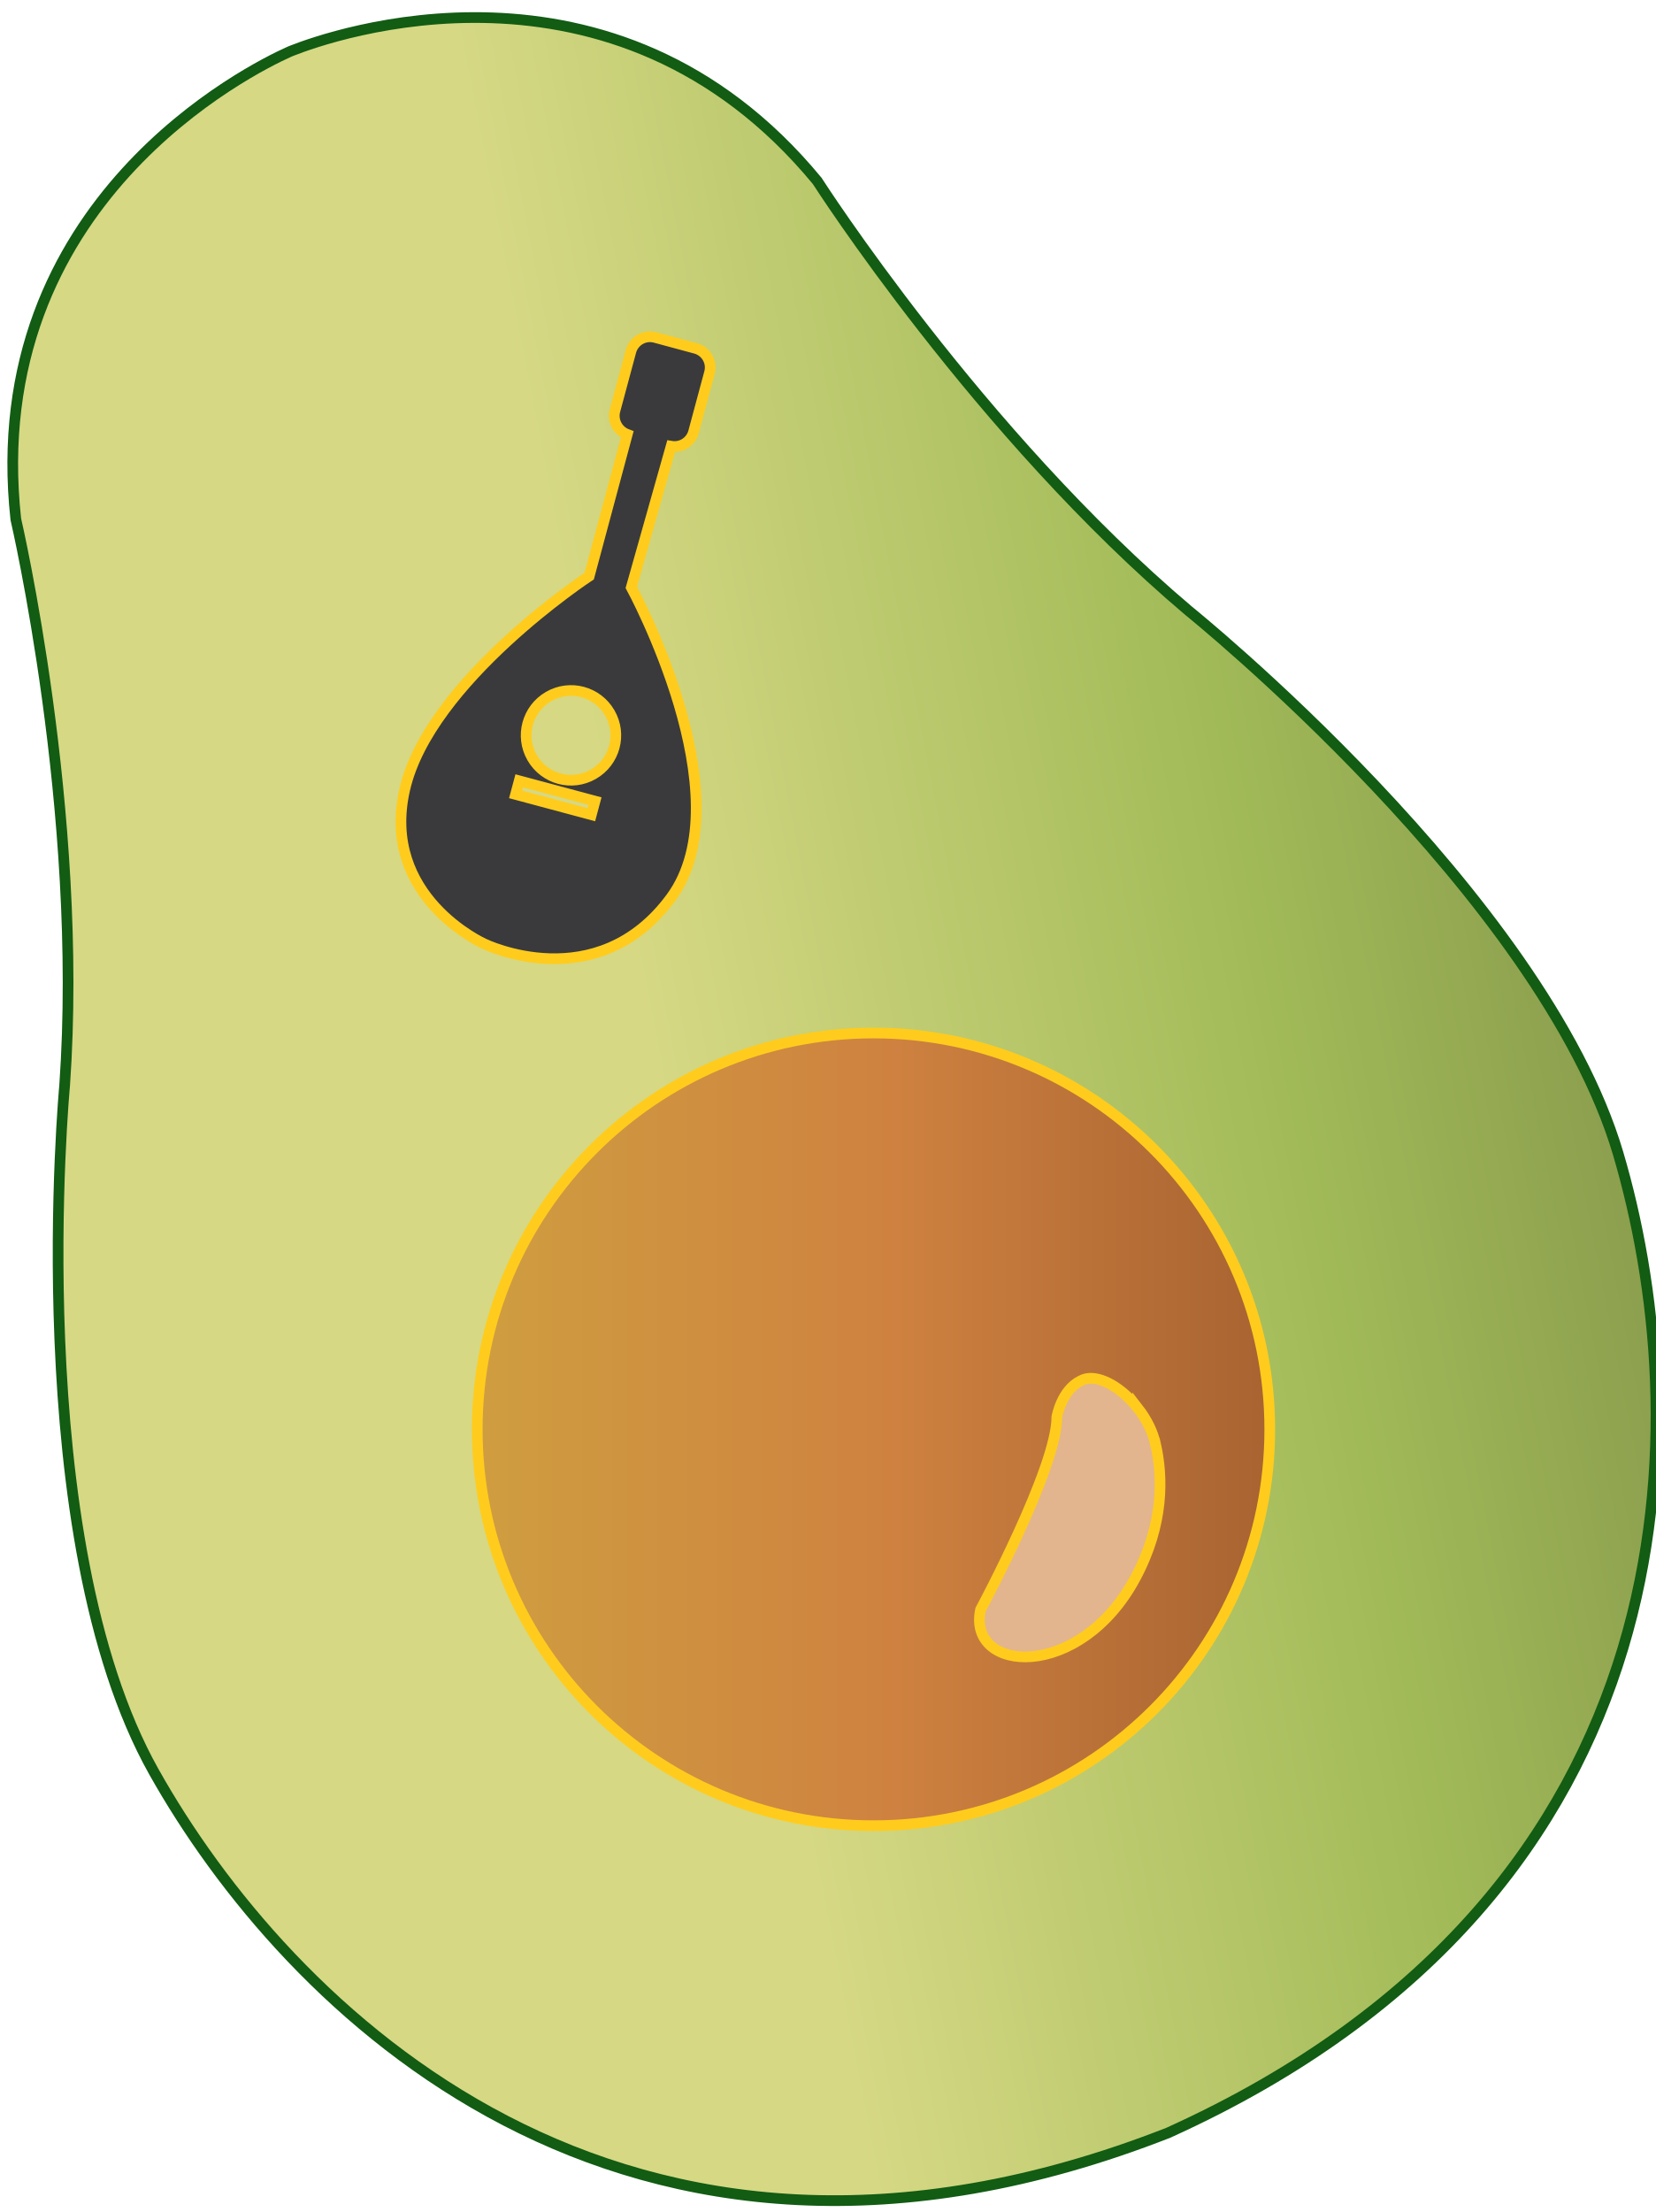
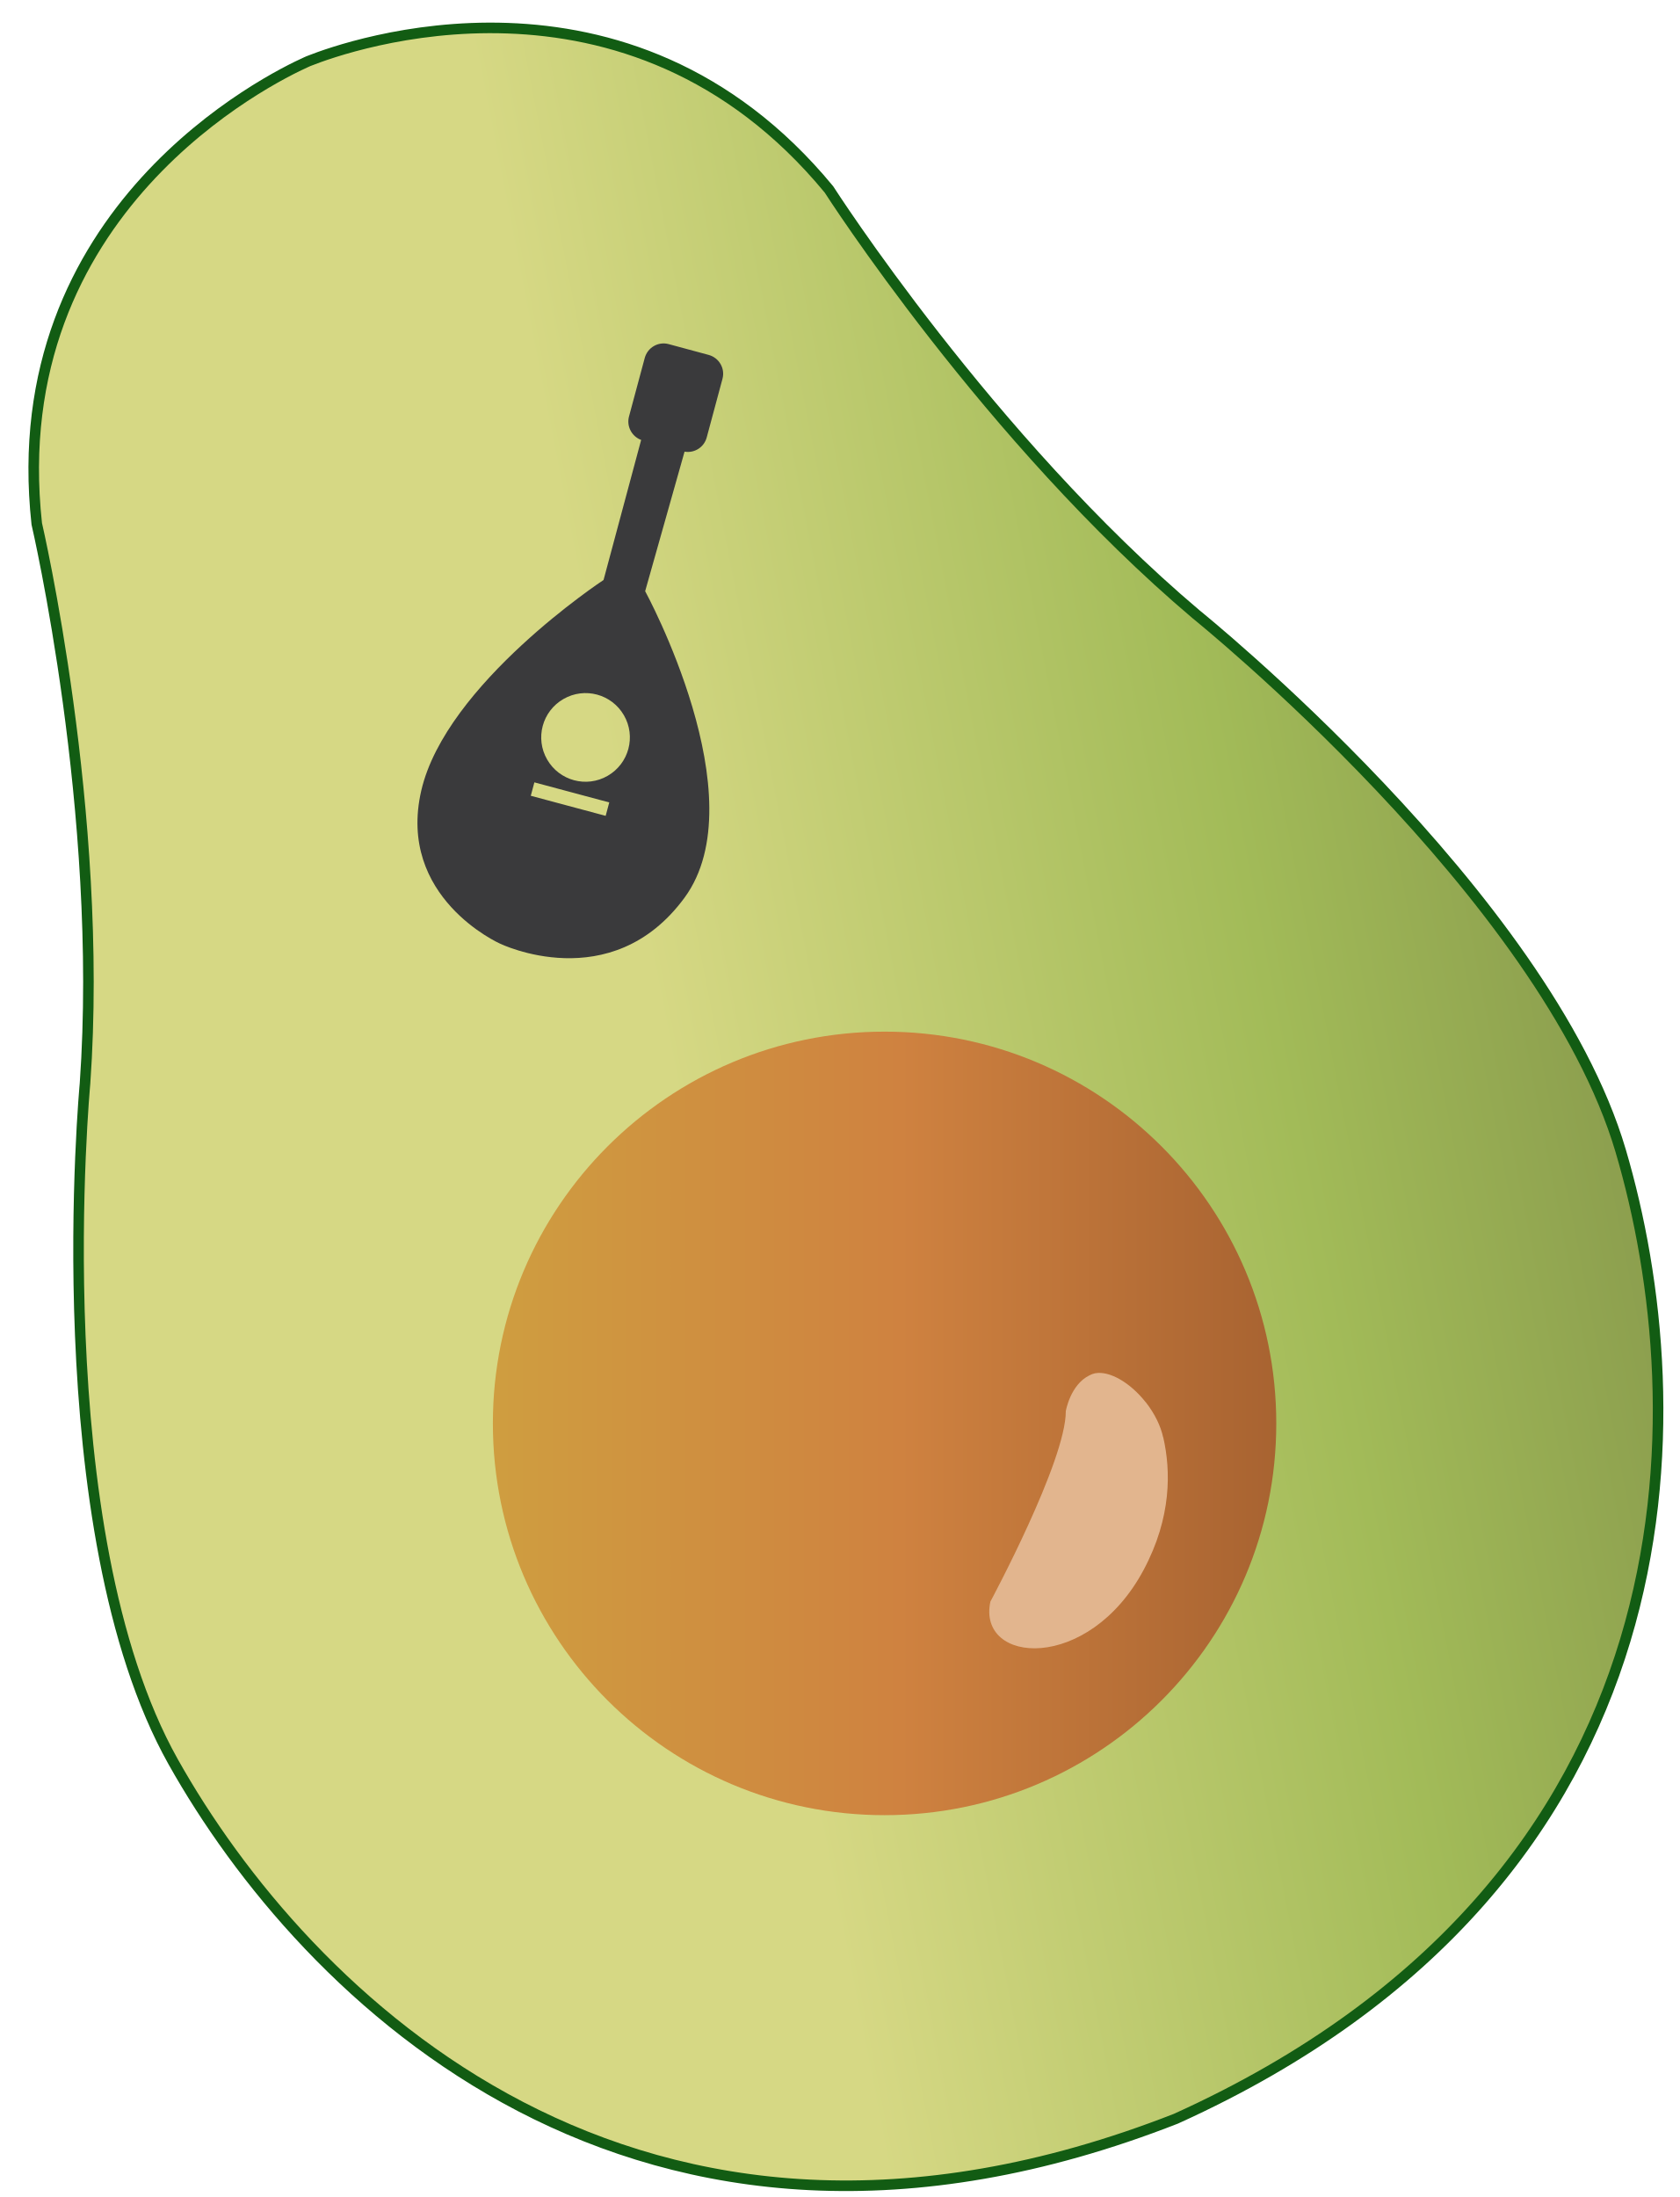
- <svg xmlns="http://www.w3.org/2000/svg" id="a" viewBox="0 0 155 207">
+ <svg xmlns="http://www.w3.org/2000/svg" id="a" viewBox="0 0 159 208">
  <defs>
-     <style>.j{fill:#e2b58e;}.j,.k,.l{stroke:#ffcc1d;}.j,.k,.l,.m{stroke-miterlimit:10;}.k{fill:url(#f);}.l{fill:#3a3a3c;}.m{fill:url(#c);stroke:#125c13;}</style>
-     <linearGradient id="c" x1="9.32" y1="114.16" x2="160.29" y2="84.75" gradientTransform="matrix(1, 0, 0, 1, 0, 0)" gradientUnits="userSpaceOnUse">
+     <style>.j{fill:url(#f);}.k{fill:url(#c);stroke:#125c13;stroke-miterlimit:10;}.l{fill:#e2b58e;}.m{fill:#3a3a3c;}</style>
+     <linearGradient id="c" x1="11.32" y1="115.16" x2="162.29" y2="85.75" gradientTransform="matrix(1, 0, 0, 1, 0, 0)" gradientUnits="userSpaceOnUse">
      <stop offset=".35" stop-color="#d6d884" />
      <stop offset=".72" stop-color="#a2bb58" />
      <stop offset="1" stop-color="#83934a" />
    </linearGradient>
-     <linearGradient id="f" x1="44.66" y1="133.76" x2="118.86" y2="133.76" gradientTransform="matrix(1, 0, 0, 1, 0, 0)" gradientUnits="userSpaceOnUse">
+     <linearGradient id="f" x1="46.66" y1="134.76" x2="120.86" y2="134.76" gradientTransform="matrix(1, 0, 0, 1, 0, 0)" gradientUnits="userSpaceOnUse">
      <stop offset=".01" stop-color="#cf9d40" />
      <stop offset=".52" stop-color="#cf8240" />
      <stop offset="1" stop-color="#a86331" />
    </linearGradient>
  </defs>
  <g id="b">
-     <path id="d" class="m" d="M111.27,57.17c-19.63-16.59-34.78-40.24-34.78-40.24C57.44-6.16,30.76,3.39,27.36,4.73c0,0-.06,.02-.18,.07-.12,.05-.18,.08-.18,.08C23.67,6.38-1.78,18.83,1.48,48.59c0,0,6.38,27.35,4.57,52.99,0,0-3.98,42.25,8.35,64.22,12.33,21.96,43.77,53.84,94.97,33.78l.04-.02c50.09-22.69,49.18-67.46,42.05-91.61-7.14-24.16-40.19-50.78-40.19-50.78Z" />
+     <path id="d" class="k" d="M113.27,58.17c-19.63-16.59-34.78-40.24-34.78-40.24C59.44-5.16,32.76,4.39,29.36,5.73c0,0-.06,.02-.18,.07-.12,.05-.18,.08-.18,.08C25.67,7.38,.22,19.83,3.48,49.59c0,0,6.38,27.35,4.57,52.99,0,0-3.98,42.25,8.35,64.22,12.33,21.96,43.77,53.84,94.97,33.78l.04-.02c50.09-22.69,49.18-67.46,42.05-91.61-7.14-24.16-40.19-50.78-40.19-50.78Z" />
    <g id="e">
-       <circle id="g" class="k" cx="81.76" cy="133.76" r="37.09" />
-       <path id="h" class="j" d="M106.49,131.76c-1.5-1.9-3.44-2.98-4.76-2.75h0s-.04,0-.06,.01c-.18,.04-.35,.1-.51,.19-1.82,.89-2.24,3.39-2.24,3.39,.02,4.72-7.14,18.03-7.14,18.03-1.28,5.95,9.29,6.77,14.51-3,2.66-4.98,2.58-9.4,1.86-12.54h-.01c-.22-1.04-.78-2.23-1.65-3.34Z" />
+       <circle id="g" class="j" cx="83.76" cy="134.76" r="37.09" />
+       <path id="h" class="l" d="M108.49,132.76c-1.5-1.9-3.44-2.98-4.76-2.75h0s-.04,0-.06,.01c-.18,.04-.35,.1-.51,.19-1.82,.89-2.24,3.39-2.24,3.39,.02,4.72-7.14,18.03-7.14,18.03-1.28,5.95,9.29,6.77,14.51-3,2.66-4.98,2.58-9.4,1.86-12.54h-.01c-.22-1.04-.78-2.23-1.65-3.34Z" />
    </g>
-     <path id="i" class="l" d="M65.1,32.6l-3.78-1.02c-.99-.27-2,.32-2.27,1.31l-1.49,5.54c-.25,.93,.26,1.89,1.15,2.22l-3.56,13.26s-14.92,9.81-17.26,19.94c-2.34,10.12,7.44,14.48,7.44,14.48,0,0,10.52,5.13,17.48-4.33,6.96-9.46-3.72-29.03-3.72-29.03l3.73-13.21c.93,.16,1.85-.41,2.1-1.35l1.49-5.54c.27-.99-.32-2-1.31-2.27Zm-9.75,43.64l-7.09-1.9,.34-1.27,7.09,1.9-.34,1.27Zm.19-3.79c-2.01,1.16-4.57,.47-5.73-1.54s-.47-4.57,1.54-5.73,4.57-.47,5.73,1.54,.47,4.57-1.54,5.73Z" />
+     <path id="i" class="m" d="M67.1,33.6l-3.78-1.02c-.99-.27-2,.32-2.27,1.31l-1.49,5.54c-.25,.93,.26,1.89,1.15,2.22l-3.56,13.26s-14.92,9.81-17.26,19.94,7.44,14.48,7.44,14.48c0,0,10.52,5.13,17.48-4.33s-3.72-29.03-3.72-29.03l3.73-13.21c.93,.16,1.85-.41,2.1-1.35l1.49-5.54c.27-.99-.32-2-1.31-2.27Zm-9.75,43.64l-7.09-1.9,.34-1.27,7.09,1.9-.34,1.27Zm.19-3.79c-2.01,1.16-4.57,.47-5.73-1.54s-.47-4.57,1.54-5.73,4.57-.47,5.73,1.54,.47,4.57-1.54,5.73Z" />
  </g>
</svg>
